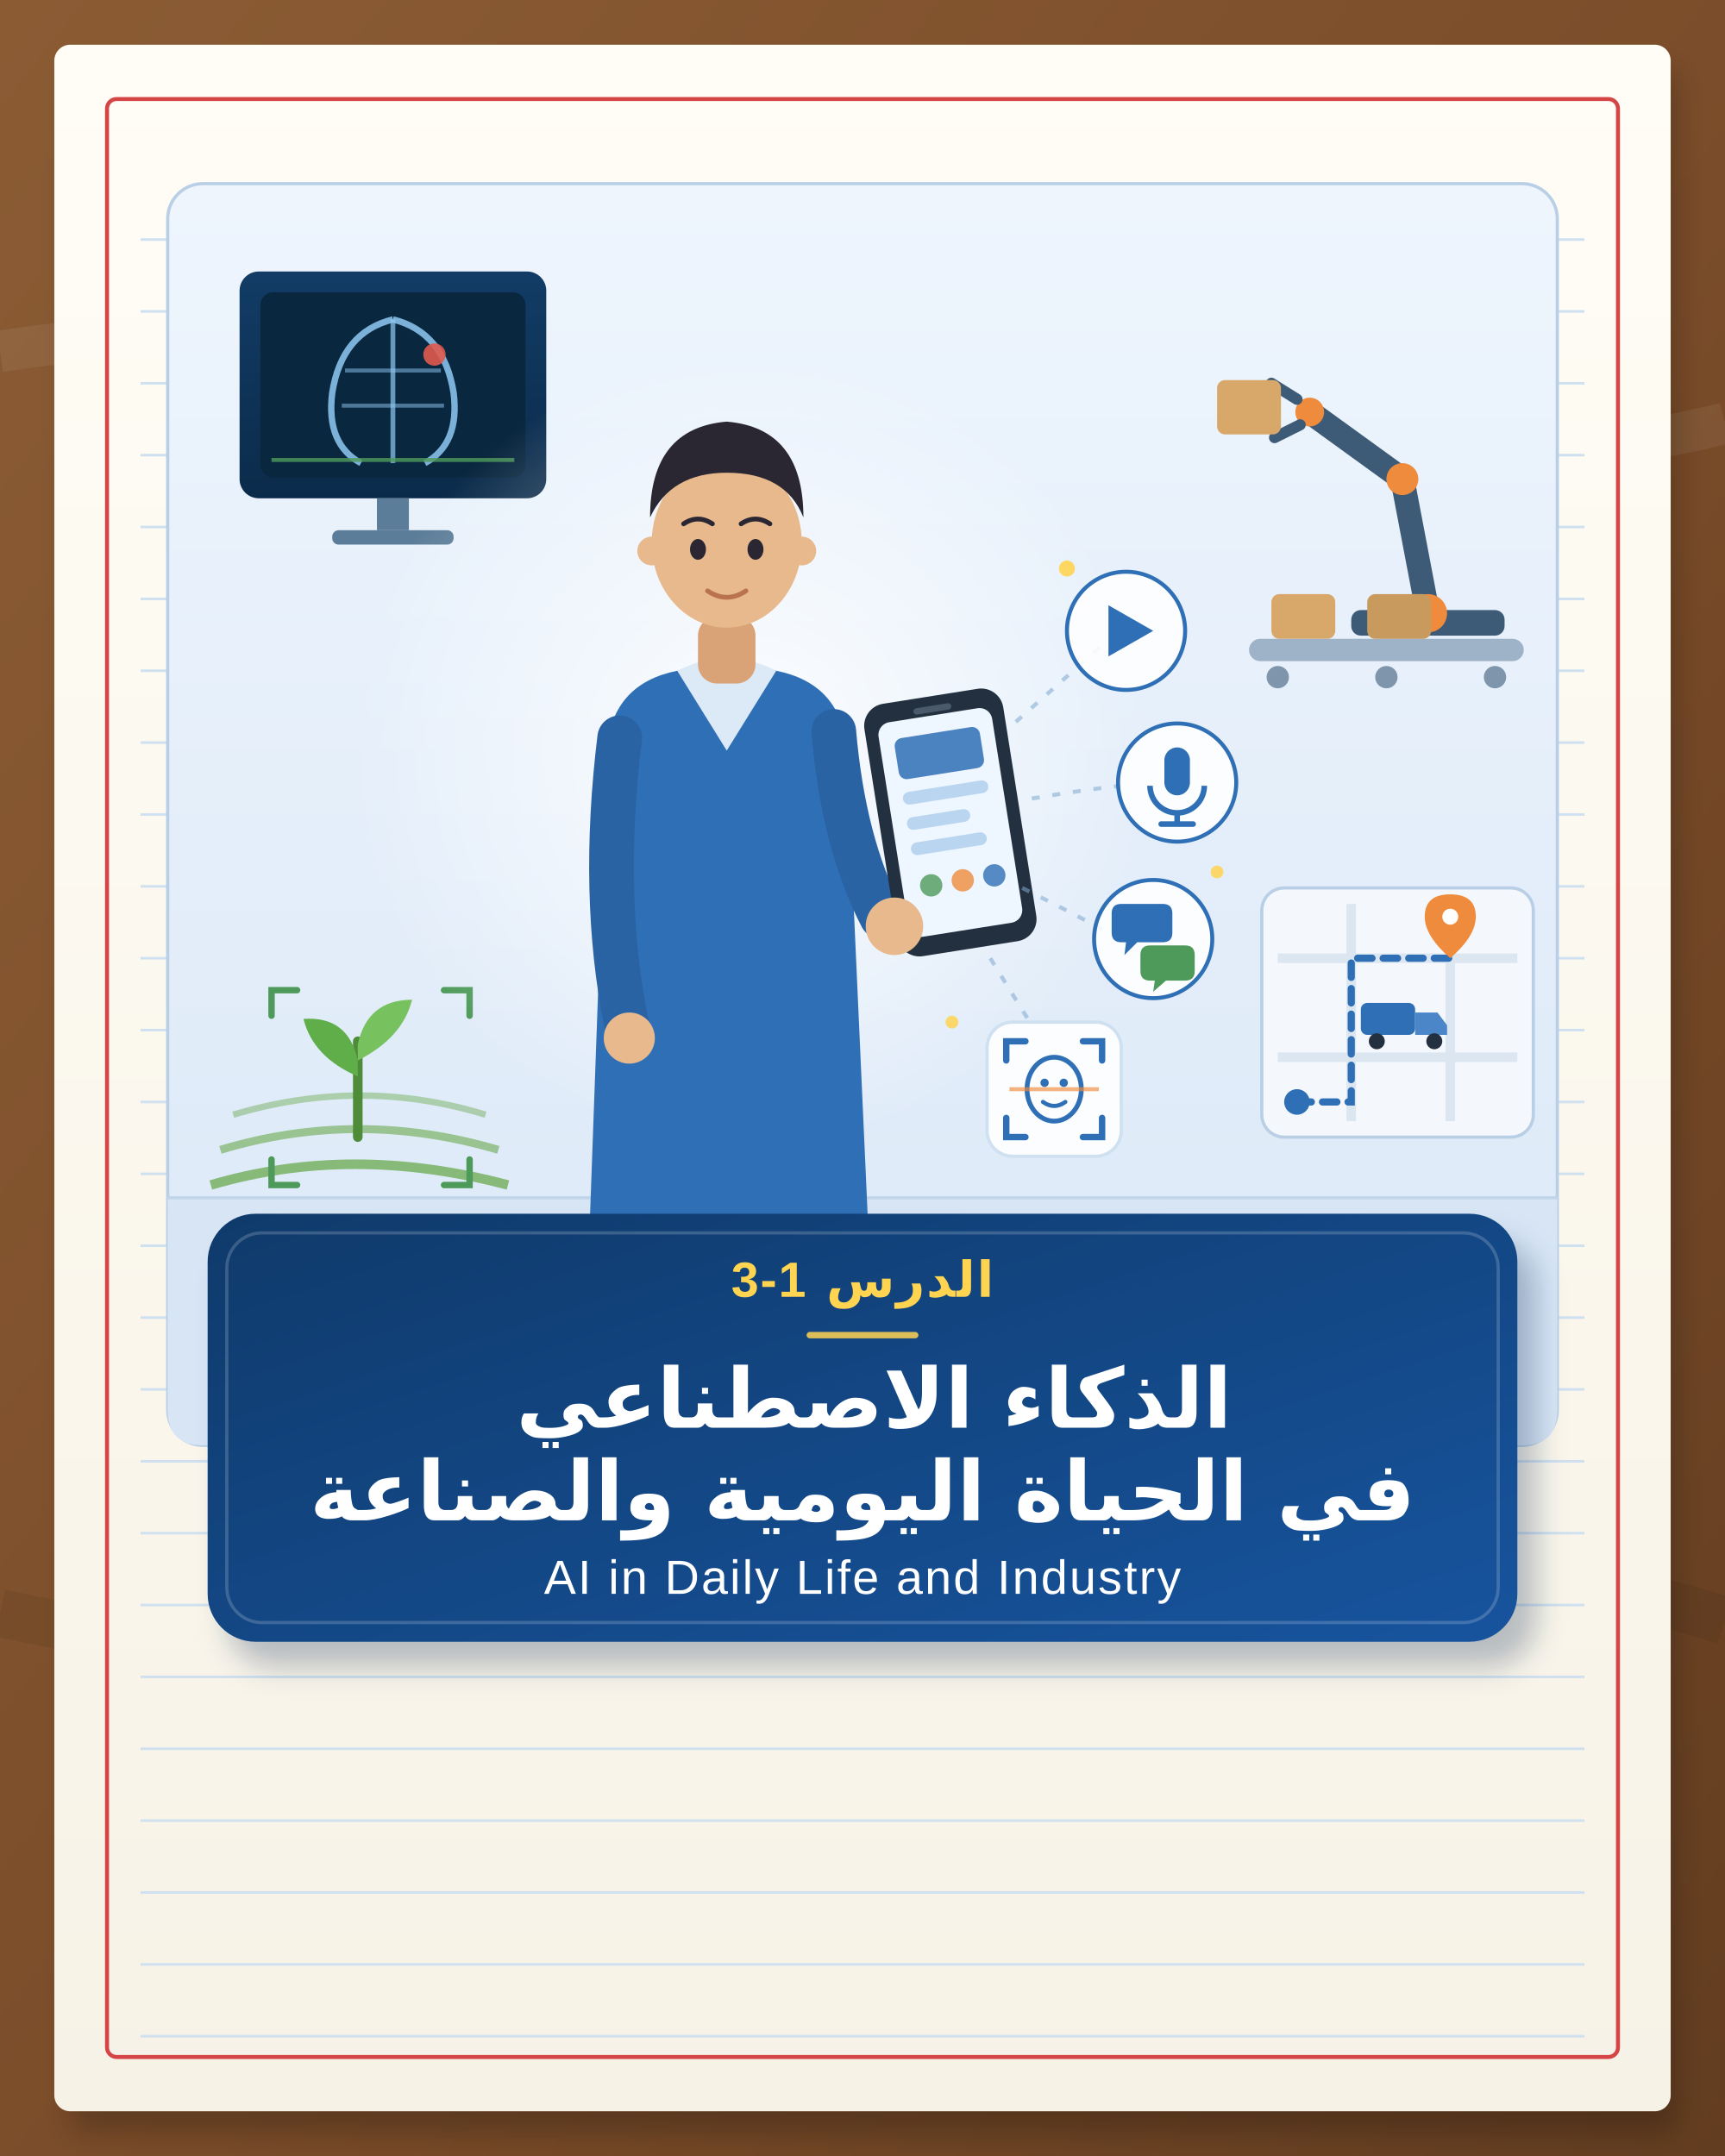
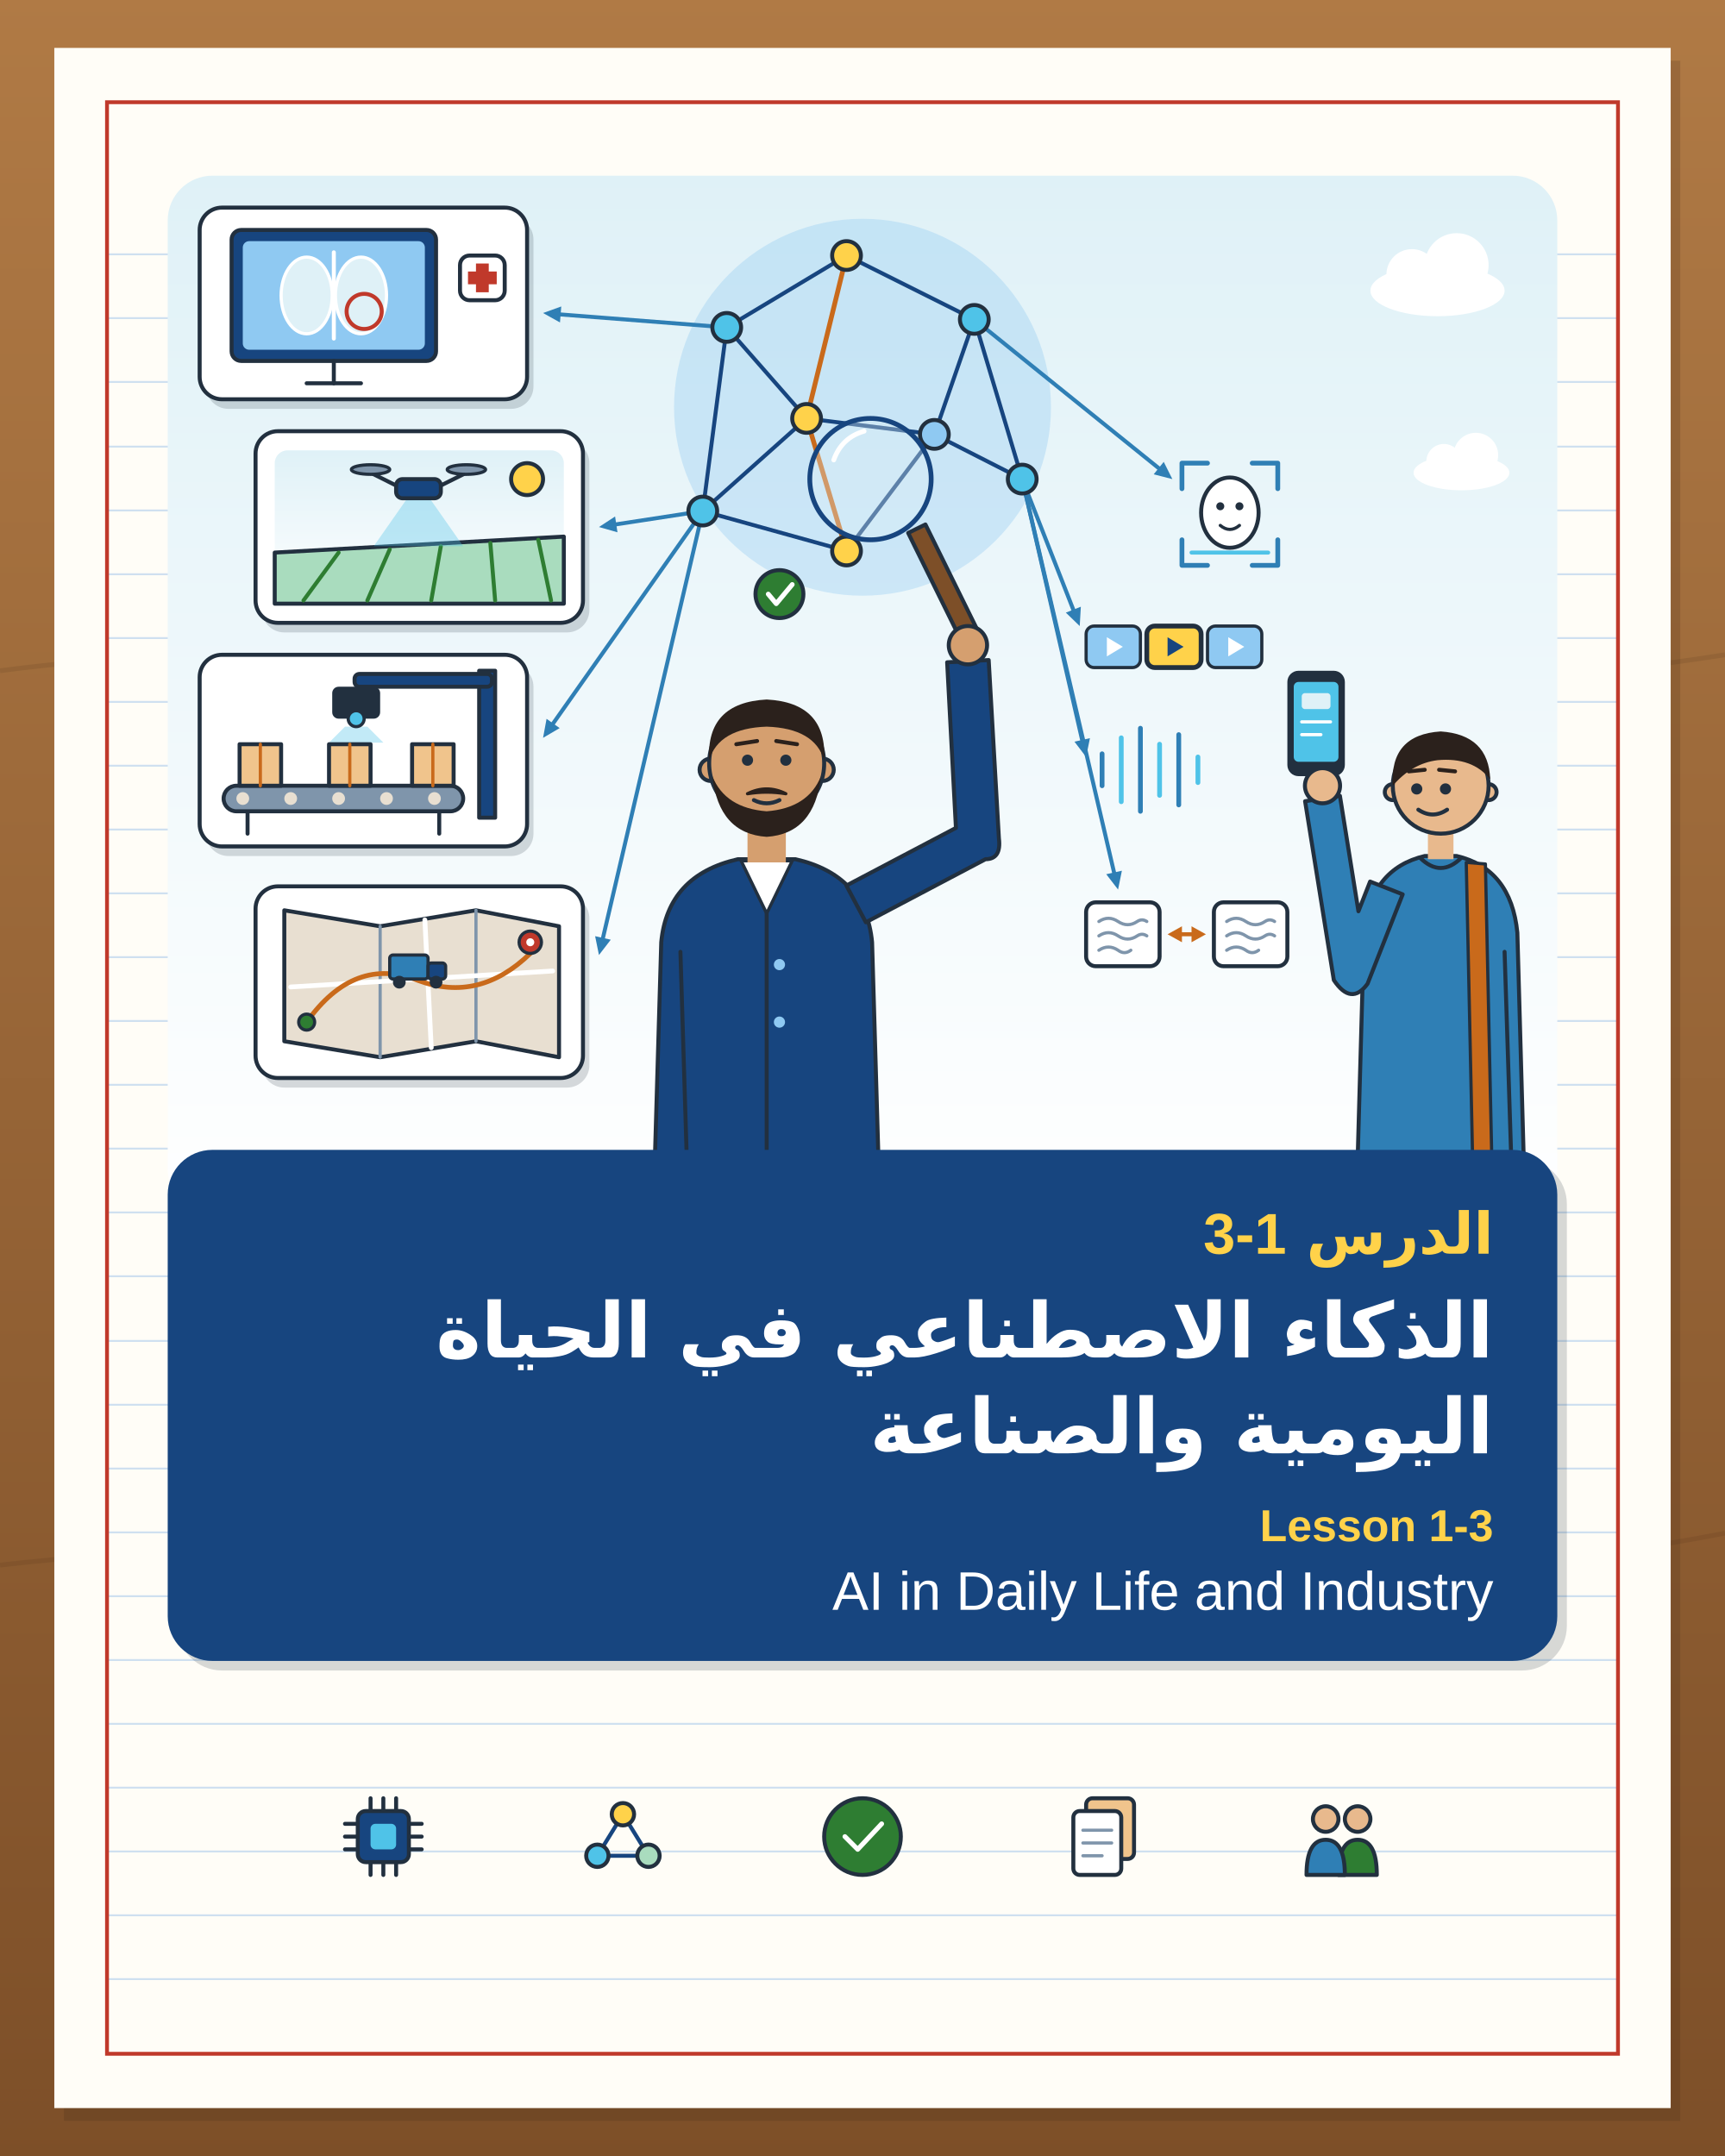
<svg xmlns="http://www.w3.org/2000/svg" width="1080" height="1350" viewBox="0 0 1080 1350" preserveAspectRatio="xMidYMid meet" style="width:100%;height:auto;max-width:1080px;display:block;margin:0 auto;">
  <defs>
-     <linearGradient id="gWood" x1="0" y1="0" x2="1" y2="1">
-       <stop offset="0" stop-color="#8b5c34" />
-       <stop offset="0.55" stop-color="#7a4c29" />
-       <stop offset="1" stop-color="#633d20" />
+     <linearGradient id="pmDesk" x1="0" y1="0" x2="0" y2="1">
+       <stop offset="0" stop-color="#b07a45" />
+       <stop offset="1" stop-color="#7d4f28" />
    </linearGradient>
-     <linearGradient id="gPaper" x1="0" y1="0" x2="0" y2="1">
-       <stop offset="0" stop-color="#fffdf6" />
-       <stop offset="1" stop-color="#f7f2e6" />
+     <pattern id="pmRules" x="0" y="120" width="1080" height="40" patternUnits="userSpaceOnUse">
+       <line x1="0" y1="39.5" x2="1080" y2="39.5" stroke="#cfe0f0" stroke-width="1.4" />
+     </pattern>
+     <linearGradient id="ilBg" x1="0" y1="0" x2="0" y2="1">
+       <stop offset="0" stop-color="#dff1f7" />
+       <stop offset="1" stop-color="#ffffff" />
    </linearGradient>
-     <linearGradient id="gPanel" x1="0" y1="0" x2="0" y2="1">
-       <stop offset="0" stop-color="#eef5fd" />
-       <stop offset="1" stop-color="#dbe8f7" />
+     <linearGradient id="ilSky" x1="0" y1="0" x2="0" y2="1">
+       <stop offset="0" stop-color="#dff1f7" />
+       <stop offset="1" stop-color="#ffffff" />
    </linearGradient>
-     <linearGradient id="gCard" x1="0" y1="0" x2="1" y2="1">
-       <stop offset="0" stop-color="#0f3a6b" />
-       <stop offset="1" stop-color="#17549e" />
-     </linearGradient>
-     <linearGradient id="gScreen" x1="0" y1="0" x2="0" y2="1">
-       <stop offset="0" stop-color="#123c66" />
-       <stop offset="1" stop-color="#0b2b4a" />
-     </linearGradient>
-     <radialGradient id="gGlow" cx="0.5" cy="0.5" r="0.5">
-       <stop offset="0" stop-color="#ffffff" stop-opacity="0.85" />
-       <stop offset="1" stop-color="#ffffff" stop-opacity="0" />
-     </radialGradient>
-     <filter id="fSoft" x="-20%" y="-20%" width="140%" height="140%">
-       <feGaussianBlur stdDeviation="9" />
-     </filter>
  </defs>
-   <rect x="0" y="0" width="1080" height="1350" fill="url(#gWood)" />
-   <path d="M 0 220 Q 340 170 660 250 Q 900 310 1080 265" fill="none" stroke="#ffffff" stroke-opacity="0.06" stroke-width="26" />
-   <path d="M 0 1010 Q 320 1080 640 1010 Q 900 955 1080 1015" fill="none" stroke="#000000" stroke-opacity="0.07" stroke-width="30" />
-   <rect x="44" y="44" width="1006" height="1292" rx="10" fill="#000000" opacity="0.22" filter="url(#fSoft)" />
-   <rect x="34" y="28" width="1012" height="1294" rx="10" fill="url(#gPaper)" />
-   <g stroke="#cfe0f0" stroke-width="1.6">
-     <line x1="88" y1="150" x2="992" y2="150" />
-     <line x1="88" y1="195" x2="992" y2="195" />
-     <line x1="88" y1="240" x2="992" y2="240" />
-     <line x1="88" y1="285" x2="992" y2="285" />
-     <line x1="88" y1="330" x2="992" y2="330" />
-     <line x1="88" y1="375" x2="992" y2="375" />
-     <line x1="88" y1="420" x2="992" y2="420" />
-     <line x1="88" y1="465" x2="992" y2="465" />
-     <line x1="88" y1="510" x2="992" y2="510" />
-     <line x1="88" y1="555" x2="992" y2="555" />
-     <line x1="88" y1="600" x2="992" y2="600" />
-     <line x1="88" y1="645" x2="992" y2="645" />
-     <line x1="88" y1="690" x2="992" y2="690" />
-     <line x1="88" y1="735" x2="992" y2="735" />
-     <line x1="88" y1="780" x2="992" y2="780" />
-     <line x1="88" y1="825" x2="992" y2="825" />
-     <line x1="88" y1="870" x2="992" y2="870" />
-     <line x1="88" y1="915" x2="992" y2="915" />
-     <line x1="88" y1="960" x2="992" y2="960" />
-     <line x1="88" y1="1005" x2="992" y2="1005" />
-     <line x1="88" y1="1050" x2="992" y2="1050" />
-     <line x1="88" y1="1095" x2="992" y2="1095" />
-     <line x1="88" y1="1140" x2="992" y2="1140" />
-     <line x1="88" y1="1185" x2="992" y2="1185" />
-     <line x1="88" y1="1230" x2="992" y2="1230" />
-     <line x1="88" y1="1275" x2="992" y2="1275" />
+   <rect x="0" y="0" width="1080" height="1350" fill="url(#pmDesk)" />
+   <path d="M0 420 C 300 380, 700 470, 1080 410" fill="none" stroke="#3a2411" stroke-width="3" opacity=".12" />
+   <path d="M0 980 C 350 940, 720 1030, 1080 960" fill="none" stroke="#3a2411" stroke-width="3" opacity=".12" />
+   <rect x="40" y="38" width="1012" height="1290" fill="#3a2411" opacity=".18" />
+   <rect x="34" y="30" width="1012" height="1290" fill="#fffdf7" />
+   <rect x="67" y="120" width="946" height="1152" fill="url(#pmRules)" />
+   <rect x="67" y="64" width="946" height="1222" fill="none" stroke="#c0392b" stroke-width="2.4" />
+   <g id="illustration" stroke-linecap="round" stroke-linejoin="round">
+     <rect x="105" y="110" width="870" height="650" rx="28" fill="url(#ilBg)" />
+     <ellipse cx="900" cy="182" rx="42" ry="16" fill="#ffffff" />
+     <circle cx="884" cy="172" r="16" fill="#ffffff" />
+     <circle cx="912" cy="166" r="20" fill="#ffffff" />
+     <ellipse cx="915" cy="296" rx="30" ry="11" fill="#ffffff" />
+     <circle cx="904" cy="289" r="11" fill="#ffffff" />
+     <circle cx="924" cy="285" r="14" fill="#ffffff" />
+     <rect x="129" y="136" width="205" height="120" rx="14" fill="#22303f" opacity=".18" />
+     <rect x="164" y="276" width="205" height="120" rx="14" fill="#22303f" opacity=".18" />
+     <rect x="129" y="416" width="205" height="120" rx="14" fill="#22303f" opacity=".18" />
+     <rect x="164" y="561" width="205" height="120" rx="14" fill="#22303f" opacity=".18" />
+     <rect x="125" y="130" width="205" height="120" rx="14" fill="#ffffff" stroke="#22303f" stroke-width="2.5" />
+     <rect x="145" y="144" width="128" height="82" rx="6" fill="#17457f" stroke="#22303f" stroke-width="2.5" />
+     <rect x="152" y="151" width="114" height="68" rx="4" fill="#8fc9f2" />
+     <ellipse cx="192" cy="185" rx="16" ry="24" fill="#dff1f7" stroke="#ffffff" stroke-width="2" />
+     <ellipse cx="226" cy="185" rx="16" ry="24" fill="#dff1f7" stroke="#ffffff" stroke-width="2" />
+     <line x1="209" y1="158" x2="209" y2="212" stroke="#ffffff" stroke-width="2.5" />
+     <circle cx="228" cy="195" r="11" fill="none" stroke="#c0392b" stroke-width="2.5" />
+     <line x1="209" y1="226" x2="209" y2="240" stroke="#22303f" stroke-width="2.5" />
+     <line x1="192" y1="240" x2="226" y2="240" stroke="#22303f" stroke-width="2.5" />
+     <rect x="288" y="160" width="28" height="28" rx="6" fill="#ffffff" stroke="#22303f" stroke-width="2.5" />
+     <rect x="298" y="165" width="8" height="18" fill="#c0392b" />
+     <rect x="293" y="170" width="18" height="8" fill="#c0392b" />
+     <rect x="160" y="270" width="205" height="120" rx="14" fill="#ffffff" stroke="#22303f" stroke-width="2.5" />
+     <rect x="172" y="282" width="181" height="96" rx="8" fill="url(#ilSky)" />
+     <circle cx="330" cy="300" r="10" fill="#ffd24a" stroke="#22303f" stroke-width="2.5" />
+     <polygon points="172,378 353,378 353,336 172,346" fill="#a9dcbe" stroke="#22303f" stroke-width="2.5" />
+     <line x1="190" y1="376" x2="212" y2="346" stroke="#2e7d32" stroke-width="2.5" />
+     <line x1="230" y1="376" x2="244" y2="344" stroke="#2e7d32" stroke-width="2.5" />
+     <line x1="270" y1="376" x2="276" y2="342" stroke="#2e7d32" stroke-width="2.5" />
+     <line x1="310" y1="376" x2="307" y2="340" stroke="#2e7d32" stroke-width="2.5" />
+     <line x1="345" y1="376" x2="337" y2="338" stroke="#2e7d32" stroke-width="2.5" />
+     <polygon points="255,312 269,312 290,342 234,342" fill="#4fc3e8" opacity=".35" />
+     <line x1="248" y1="304" x2="232" y2="296" stroke="#22303f" stroke-width="2.5" />
+     <line x1="276" y1="304" x2="292" y2="296" stroke="#22303f" stroke-width="2.5" />
+     <ellipse cx="232" cy="294" rx="12" ry="3" fill="#7f95ab" stroke="#22303f" stroke-width="2" />
+     <ellipse cx="292" cy="294" rx="12" ry="3" fill="#7f95ab" stroke="#22303f" stroke-width="2" />
+     <rect x="248" y="300" width="28" height="12" rx="4" fill="#17457f" stroke="#22303f" stroke-width="2.5" />
+     <rect x="125" y="410" width="205" height="120" rx="14" fill="#ffffff" stroke="#22303f" stroke-width="2.5" />
+     <rect x="300" y="420" width="10" height="92" fill="#17457f" stroke="#22303f" stroke-width="2.5" />
+     <rect x="222" y="422" width="86" height="8" rx="3" fill="#17457f" stroke="#22303f" stroke-width="2.5" />
+     <polygon points="216,455 230,455 240,465 206,465" fill="#4fc3e8" opacity=".35" />
+     <rect x="208" y="430" width="30" height="20" rx="4" fill="#22303f" />
+     <circle cx="223" cy="450" r="5" fill="#4fc3e8" stroke="#22303f" stroke-width="2" />
+     <line x1="155" y1="508" x2="155" y2="522" stroke="#22303f" stroke-width="2.5" />
+     <line x1="275" y1="508" x2="275" y2="522" stroke="#22303f" stroke-width="2.5" />
+     <rect x="140" y="492" width="150" height="16" rx="8" fill="#7f95ab" stroke="#22303f" stroke-width="2.5" />
+     <circle cx="152" cy="500" r="4" fill="#e8dfd1" />
+     <circle cx="182" cy="500" r="4" fill="#e8dfd1" />
+     <circle cx="212" cy="500" r="4" fill="#e8dfd1" />
+     <circle cx="242" cy="500" r="4" fill="#e8dfd1" />
+     <circle cx="272" cy="500" r="4" fill="#e8dfd1" />
+     <rect x="150" y="466" width="26" height="26" fill="#f0c48c" stroke="#22303f" stroke-width="2.5" />
+     <line x1="163" y1="466" x2="163" y2="492" stroke="#c96a1b" stroke-width="2" />
+     <rect x="206" y="466" width="26" height="26" fill="#f0c48c" stroke="#22303f" stroke-width="2.5" />
+     <line x1="219" y1="466" x2="219" y2="492" stroke="#c96a1b" stroke-width="2" />
+     <rect x="258" y="466" width="26" height="26" fill="#f0c48c" stroke="#22303f" stroke-width="2.5" />
+     <line x1="271" y1="466" x2="271" y2="492" stroke="#c96a1b" stroke-width="2" />
+     <rect x="160" y="555" width="205" height="120" rx="14" fill="#ffffff" stroke="#22303f" stroke-width="2.5" />
+     <polygon points="178,570 238,580 298,570 350,580 350,662 298,652 238,662 178,652" fill="#e8dfd1" stroke="#22303f" stroke-width="2.5" />
+     <line x1="238" y1="580" x2="238" y2="662" stroke="#7f95ab" stroke-width="2" />
+     <line x1="298" y1="570" x2="298" y2="652" stroke="#7f95ab" stroke-width="2" />
+     <path d="M182 618 L346 608" fill="none" stroke="#ffffff" stroke-width="3" />
+     <path d="M266 576 L270 656" fill="none" stroke="#ffffff" stroke-width="3" />
+     <path d="M192 640 Q 222 598 262 614 Q 300 628 332 597" fill="none" stroke="#c96a1b" stroke-width="3" />
+     <circle cx="192" cy="640" r="5" fill="#2e7d32" stroke="#22303f" stroke-width="2" />
+     <circle cx="332" cy="590" r="7" fill="#c0392b" stroke="#22303f" stroke-width="2" />
+     <circle cx="332" cy="590" r="2.5" fill="#ffffff" />
+     <rect x="244" y="598" width="24" height="15" rx="2" fill="#2f7fb5" stroke="#22303f" stroke-width="2" />
+     <rect x="268" y="603" width="11" height="10" rx="2" fill="#17457f" stroke="#22303f" stroke-width="2" />
+     <circle cx="250" cy="615" r="4" fill="#22303f" />
+     <circle cx="273" cy="615" r="4" fill="#22303f" />
+     <circle cx="540" cy="255" r="118" fill="#8fc9f2" opacity=".35" />
+     <line x1="455" y1="205" x2="351" y2="196.9" stroke="#2f7fb5" stroke-width="2.5" />
+     <polygon points="340,196 351.4,191.9 350.6,201.9" fill="#2f7fb5" />
+     <line x1="440" y1="320" x2="385.9" y2="328.3" stroke="#2f7fb5" stroke-width="2.5" />
+     <polygon points="375,330 385.1,323.4 386.6,333.3" fill="#2f7fb5" />
+     <line x1="440" y1="320" x2="346.3" y2="453" stroke="#2f7fb5" stroke-width="2.5" />
+     <polygon points="340,462 342.2,450.1 350.4,455.9" fill="#2f7fb5" />
+     <line x1="440" y1="320" x2="377.5" y2="587.3" stroke="#2f7fb5" stroke-width="2.5" />
+     <polygon points="375,598 372.6,586.2 382.4,588.4" fill="#2f7fb5" />
+     <line x1="610" y1="200" x2="725.4" y2="293.1" stroke="#2f7fb5" stroke-width="2.5" />
+     <polygon points="734,300 722.3,297 728.6,289.2" fill="#2f7fb5" />
+     <line x1="640" y1="300" x2="672" y2="381.8" stroke="#2f7fb5" stroke-width="2.5" />
+     <polygon points="676,392 667.3,383.6 676.7,379.9" fill="#2f7fb5" />
+     <line x1="640" y1="300" x2="677.5" y2="463.3" stroke="#2f7fb5" stroke-width="2.5" />
+     <polygon points="680,474 672.7,464.4 682.4,462.2" fill="#2f7fb5" />
+     <line x1="640" y1="300" x2="697.5" y2="546.3" stroke="#2f7fb5" stroke-width="2.5" />
+     <polygon points="700,557 692.6,547.4 702.4,545.2" fill="#2f7fb5" />
+     <line x1="530" y1="160" x2="455" y2="205" stroke="#17457f" stroke-width="2.5" />
+     <line x1="530" y1="160" x2="610" y2="200" stroke="#17457f" stroke-width="2.5" />
+     <line x1="455" y1="205" x2="505" y2="262" stroke="#17457f" stroke-width="2.5" />
+     <line x1="610" y1="200" x2="585" y2="272" stroke="#17457f" stroke-width="2.5" />
+     <line x1="505" y1="262" x2="585" y2="272" stroke="#17457f" stroke-width="2.5" />
+     <line x1="455" y1="205" x2="440" y2="320" stroke="#17457f" stroke-width="2.5" />
+     <line x1="505" y1="262" x2="440" y2="320" stroke="#17457f" stroke-width="2.5" />
+     <line x1="585" y1="272" x2="640" y2="300" stroke="#17457f" stroke-width="2.5" />
+     <line x1="610" y1="200" x2="640" y2="300" stroke="#17457f" stroke-width="2.5" />
+     <line x1="440" y1="320" x2="530" y2="345" stroke="#17457f" stroke-width="2.5" />
+     <line x1="585" y1="272" x2="530" y2="345" stroke="#17457f" stroke-width="2.5" />
+     <line x1="530" y1="160" x2="505" y2="262" stroke="#c96a1b" stroke-width="3" />
+     <line x1="505" y1="262" x2="530" y2="345" stroke="#c96a1b" stroke-width="3" />
+     <circle cx="530" cy="160" r="9" fill="#ffd24a" stroke="#22303f" stroke-width="2.5" />
+     <circle cx="455" cy="205" r="9" fill="#4fc3e8" stroke="#22303f" stroke-width="2.5" />
+     <circle cx="610" cy="200" r="9" fill="#4fc3e8" stroke="#22303f" stroke-width="2.5" />
+     <circle cx="505" cy="262" r="9" fill="#ffd24a" stroke="#22303f" stroke-width="2.5" />
+     <circle cx="585" cy="272" r="9" fill="#8fc9f2" stroke="#22303f" stroke-width="2.5" />
+     <circle cx="440" cy="320" r="9" fill="#4fc3e8" stroke="#22303f" stroke-width="2.5" />
+     <circle cx="640" cy="300" r="9" fill="#4fc3e8" stroke="#22303f" stroke-width="2.5" />
+     <circle cx="530" cy="345" r="9" fill="#ffd24a" stroke="#22303f" stroke-width="2.5" />
+     <path d="M410 726 L414 590 Q 418 548 462 538 L 498 538 Q 542 548 546 590 L 550 726 Z" fill="#17457f" stroke="#22303f" stroke-width="2.5" />
+     <path d="M464 539 L480 572 L496 539 Z" fill="#ffffff" stroke="#22303f" stroke-width="2" />
+     <line x1="480" y1="572" x2="480" y2="726" stroke="#22303f" stroke-width="2.5" />
+     <circle cx="488" cy="604" r="3.5" fill="#8fc9f2" />
+     <circle cx="488" cy="640" r="3.5" fill="#8fc9f2" />
+     <line x1="426" y1="596" x2="430" y2="726" stroke="#22303f" stroke-width="2.5" />
+     <rect x="468" y="508" width="24" height="32" fill="#d59f6f" />
+     <circle cx="445" cy="482" r="7" fill="#d59f6f" stroke="#22303f" stroke-width="2.5" />
+     <circle cx="515" cy="482" r="7" fill="#d59f6f" stroke="#22303f" stroke-width="2.5" />
+     <circle cx="480" cy="478" r="36" fill="#d59f6f" stroke="#22303f" stroke-width="2.5" />
+     <path d="M444 476 Q 442 440 480 438 Q 518 440 516 476 Q 510 456 480 455 Q 450 456 444 476 Z" fill="#2b211c" />
+     <path d="M446 486 Q 450 522 480 524 Q 510 522 514 486 Q 506 506 480 508 Q 454 506 446 486 Z" fill="#2b211c" />
+     <path d="M468 497 Q 480 491 492 497 Q 480 495 468 497 Z" fill="#2b211c" stroke="#2b211c" stroke-width="2" />
+     <line x1="461" y1="466" x2="474" y2="464" stroke="#2b211c" stroke-width="2.5" />
+     <line x1="486" y1="464" x2="499" y2="466" stroke="#2b211c" stroke-width="2.5" />
+     <circle cx="468" cy="476" r="3.5" fill="#22303f" />
+     <circle cx="492" cy="476" r="3.5" fill="#22303f" />
+     <path d="M472 501 Q 480 505 488 501" fill="none" stroke="#22303f" stroke-width="2.5" />
+     <path d="M529.9 554.5 L598.5 518.4 L593 414.7 L619 413.3 L625.4 525 Q 627 538 617 538 L542.1 577.5 Z" fill="#17457f" stroke="#22303f" stroke-width="2.5" />
+     <circle cx="545" cy="300" r="38" fill="#dff1f7" opacity=".35" />
+     <circle cx="545" cy="300" r="38" fill="none" stroke="#17457f" stroke-width="3" />
+     <path d="M522 288 Q 527 274 541 270" fill="none" stroke="#ffffff" stroke-width="3" />
+     <polygon points="568.6,333.7 579.4,328.4 611.4,393.4 600.6,398.7" fill="#7d4f28" stroke="#22303f" stroke-width="2.5" />
+     <circle cx="606" cy="404" r="12" fill="#d59f6f" stroke="#22303f" stroke-width="2.5" />
+     <circle cx="488" cy="372" r="15" fill="#2e7d32" stroke="#22303f" stroke-width="2.5" />
+     <path d="M481 372 L486 378 L496 366" fill="none" stroke="#ffffff" stroke-width="3" />
+     <path d="M740 306 L740 290 L756 290" fill="none" stroke="#2f7fb5" stroke-width="3" />
+     <path d="M784 290 L800 290 L800 306" fill="none" stroke="#2f7fb5" stroke-width="3" />
+     <path d="M740 338 L740 354 L756 354" fill="none" stroke="#2f7fb5" stroke-width="3" />
+     <path d="M800 338 L800 354 L784 354" fill="none" stroke="#2f7fb5" stroke-width="3" />
+     <ellipse cx="770" cy="321" rx="18" ry="22" fill="#ffffff" stroke="#22303f" stroke-width="2.5" />
+     <circle cx="764" cy="317" r="2.5" fill="#22303f" />
+     <circle cx="776" cy="317" r="2.5" fill="#22303f" />
+     <path d="M764 329 Q 770 334 776 329" fill="none" stroke="#22303f" stroke-width="2" />
+     <line x1="746" y1="346" x2="794" y2="346" stroke="#4fc3e8" stroke-width="2.5" />
+     <rect x="680" y="392" width="34" height="26" rx="5" fill="#8fc9f2" stroke="#22303f" stroke-width="2" />
+     <polygon points="693,399 693,411 703,405" fill="#ffffff" />
+     <rect x="718" y="392" width="34" height="26" rx="5" fill="#ffd24a" stroke="#22303f" stroke-width="3" />
+     <polygon points="731,399 731,411 741,405" fill="#17457f" />
+     <rect x="756" y="392" width="34" height="26" rx="5" fill="#8fc9f2" stroke="#22303f" stroke-width="2" />
+     <polygon points="769,399 769,411 779,405" fill="#ffffff" />
+     <line x1="690" y1="472" x2="690" y2="492" stroke="#2f7fb5" stroke-width="3" />
+     <line x1="702" y1="462" x2="702" y2="502" stroke="#4fc3e8" stroke-width="3" />
+     <line x1="714" y1="456" x2="714" y2="508" stroke="#2f7fb5" stroke-width="3" />
+     <line x1="726" y1="466" x2="726" y2="498" stroke="#4fc3e8" stroke-width="3" />
+     <line x1="738" y1="460" x2="738" y2="504" stroke="#2f7fb5" stroke-width="3" />
+     <line x1="750" y1="474" x2="750" y2="490" stroke="#4fc3e8" stroke-width="3" />
+     <rect x="680" y="565" width="46" height="40" rx="6" fill="#ffffff" stroke="#22303f" stroke-width="2.5" />
+     <path d="M688 577 Q 694 573 700 577 Q 706 581 712 577 Q 715 575 718 577" fill="none" stroke="#7f95ab" stroke-width="2" />
+     <path d="M688 586 Q 694 582 700 586 Q 706 590 712 586 Q 715 584 718 586" fill="none" stroke="#7f95ab" stroke-width="2" />
+     <path d="M688 595 Q 694 591 700 595 Q 704 598 708 595" fill="none" stroke="#7f95ab" stroke-width="2" />
+     <rect x="760" y="565" width="46" height="40" rx="6" fill="#ffffff" stroke="#22303f" stroke-width="2.5" />
+     <path d="M768 577 Q 774 573 780 577 Q 786 581 792 577 Q 795 575 798 577" fill="none" stroke="#7f95ab" stroke-width="2" />
+     <path d="M768 586 Q 774 582 780 586 Q 786 590 792 586 Q 795 584 798 586" fill="none" stroke="#7f95ab" stroke-width="2" />
+     <path d="M768 595 Q 774 591 780 595 Q 784 598 788 595" fill="none" stroke="#7f95ab" stroke-width="2" />
+     <line x1="739" y1="585" x2="747" y2="585" stroke="#c96a1b" stroke-width="2.5" />
+     <polygon points="731,585 740,580 740,590" fill="#c96a1b" />
+     <polygon points="755,585 746,580 746,590" fill="#c96a1b" />
+     <path d="M850 726 L854 584 Q 858 544 892 536 L 912 536 Q 946 544 950 584 L 954 726 Z" fill="#2f7fb5" stroke="#22303f" stroke-width="2.5" />
+     <polygon points="918,540 930,541 934,726 922,726" fill="#c96a1b" stroke="#22303f" stroke-width="2" />
+     <line x1="942" y1="596" x2="946" y2="720" stroke="#22303f" stroke-width="2.5" />
+     <rect x="894" y="514" width="16" height="24" fill="#e8b98d" />
+     <path d="M889 537 Q 902 550 915 537" fill="none" stroke="#22303f" stroke-width="2.5" />
+     <circle cx="872" cy="496" r="5" fill="#e8b98d" stroke="#22303f" stroke-width="2.5" />
+     <circle cx="932" cy="496" r="5" fill="#e8b98d" stroke="#22303f" stroke-width="2.5" />
+     <circle cx="902" cy="492" r="30" fill="#e8b98d" stroke="#22303f" stroke-width="2.5" />
+     <path d="M872 492 Q 870 460 902 458 Q 932 460 933 488 Q 922 474 900 476 Q 884 478 872 492 Z" fill="#2b211c" />
+     <line x1="882" y1="483" x2="892" y2="482" stroke="#2b211c" stroke-width="2.5" />
+     <line x1="901" y1="482" x2="911" y2="483" stroke="#2b211c" stroke-width="2.5" />
+     <circle cx="887" cy="494" r="3.5" fill="#22303f" />
+     <circle cx="905" cy="494" r="3.5" fill="#22303f" />
+     <path d="M888 507 Q 897 513 906 507" fill="none" stroke="#22303f" stroke-width="2.5" />
+     <rect x="806" y="420" width="36" height="66" rx="7" fill="#22303f" />
+     <rect x="810" y="427" width="28" height="50" rx="3" fill="#4fc3e8" />
+     <rect x="815" y="434" width="18" height="10" rx="2" fill="#dff1f7" />
+     <line x1="815" y1="452" x2="833" y2="452" stroke="#ffffff" stroke-width="2" />
+     <line x1="815" y1="460" x2="827" y2="460" stroke="#ffffff" stroke-width="2" />
+     <path d="M838.9 498.3 L850.5 570.6 L857.8 552 L878.2 560 L856.2 616 Q 846 630 835.1 613.7 L817.1 501.7 Z" fill="#2f7fb5" stroke="#22303f" stroke-width="2.5" />
+     <circle cx="828" cy="492" r="11" fill="#e8b98d" stroke="#22303f" stroke-width="2.5" />
  </g>
-   <g>
-     <rect x="105" y="115" width="870" height="790" rx="22" fill="url(#gPanel)" stroke="#b9cfe6" stroke-width="2" />
-     <path d="M 105 750 L 975 750 L 975 883 Q 975 905 953 905 L 127 905 Q 105 905 105 883 Z" fill="#d7e5f5" />
-     <line x1="105" y1="750" x2="975" y2="750" stroke="#c2d6ea" stroke-width="2" />
-     <g>
-       <rect x="150" y="170" width="192" height="142" rx="12" fill="url(#gScreen)" />
-       <rect x="163" y="183" width="166" height="116" rx="8" fill="#0a2740" />
-       <path d="M 246 200 Q 214 208 208 246 Q 204 278 226 290" fill="none" stroke="#8fc9f2" stroke-width="4" opacity="0.85" />
-       <path d="M 246 200 Q 278 208 284 246 Q 288 278 266 290" fill="none" stroke="#8fc9f2" stroke-width="4" opacity="0.85" />
-       <line x1="246" y1="200" x2="246" y2="290" stroke="#8fc9f2" stroke-width="3" opacity="0.7" />
-       <path d="M 216 232 L 276 232" stroke="#8fc9f2" stroke-width="2.5" opacity="0.5" />
-       <path d="M 214 254 L 278 254" stroke="#8fc9f2" stroke-width="2.5" opacity="0.5" />
-       <circle cx="272" cy="222" r="7" fill="#e05a4f" opacity="0.9" />
-       <line x1="170" y1="288" x2="322" y2="288" stroke="#4e9a5a" stroke-width="2.5" opacity="0.8" />
-       <rect x="236" y="312" width="20" height="20" fill="#5c7d99" />
-       <rect x="208" y="332" width="76" height="9" rx="4" fill="#5c7d99" />
-     </g>
-     <g>
-       <rect x="846" y="382" width="96" height="16" rx="6" fill="#3d5a76" />
-       <path d="M 894 384 L 878 300 L 820 258" fill="none" stroke="#3d5a76" stroke-width="15" stroke-linecap="round" stroke-linejoin="round" />
-       <circle cx="894" cy="384" r="12" fill="#ef8b3c" />
-       <circle cx="878" cy="300" r="10" fill="#ef8b3c" />
-       <circle cx="820" cy="258" r="9" fill="#ef8b3c" />
-       <path d="M 812 250 L 796 240" stroke="#3d5a76" stroke-width="7" stroke-linecap="round" />
-       <path d="M 814 266 L 798 274" stroke="#3d5a76" stroke-width="7" stroke-linecap="round" />
-       <rect x="762" y="238" width="40" height="34" rx="5" fill="#d7a86a" />
-       <rect x="782" y="400" width="172" height="14" rx="7" fill="#9fb3c8" />
-       <rect x="796" y="372" width="40" height="28" rx="5" fill="#d7a86a" />
-       <rect x="856" y="372" width="40" height="28" rx="5" fill="#c99a5e" />
-       <circle cx="800" cy="424" r="7" fill="#7f95ab" />
-       <circle cx="868" cy="424" r="7" fill="#7f95ab" />
-       <circle cx="936" cy="424" r="7" fill="#7f95ab" />
-     </g>
-     <g>
-       <path d="M 132 742 Q 220 716 318 742" fill="none" stroke="#6aa84f" stroke-width="6" opacity="0.75" />
-       <path d="M 138 720 Q 224 694 312 720" fill="none" stroke="#6aa84f" stroke-width="5" opacity="0.6" />
-       <path d="M 146 698 Q 226 674 304 698" fill="none" stroke="#6aa84f" stroke-width="4" opacity="0.45" />
-       <line x1="224" y1="712" x2="224" y2="652" stroke="#4e8c3a" stroke-width="6" stroke-linecap="round" />
-       <path d="M 224 674 Q 196 662 190 638 Q 218 636 224 664" fill="#5fae4a" />
-       <path d="M 224 664 Q 252 650 258 626 Q 230 626 224 654" fill="#77c25e" />
-       <g stroke="#4e9a5a" stroke-width="4" fill="none" stroke-linecap="round">
-         <path d="M 170 636 L 170 620 L 186 620" />
-         <path d="M 278 620 L 294 620 L 294 636" />
-         <path d="M 170 726 L 170 742 L 186 742" />
-         <path d="M 278 742 L 294 742 L 294 726" />
-       </g>
-     </g>
-     <g>
-       <rect x="790" y="556" width="170" height="156" rx="14" fill="#f4f8fd" stroke="#b9cfe6" stroke-width="2" />
-       <g stroke="#dbe6f1" stroke-width="6">
-         <line x1="800" y1="600" x2="950" y2="600" />
-         <line x1="800" y1="662" x2="950" y2="662" />
-         <line x1="846" y1="566" x2="846" y2="702" />
-         <line x1="908" y1="566" x2="908" y2="702" />
-       </g>
-       <path d="M 812 690 L 846 690 L 846 600 L 908 600 L 908 578" fill="none" stroke="#2f6fb5" stroke-width="4.5" stroke-dasharray="9 7" stroke-linecap="round" />
-       <circle cx="812" cy="690" r="8" fill="#2f6fb5" />
-       <path d="M 908 560 Q 924 560 924 574 Q 924 586 908 600 Q 892 586 892 574 Q 892 560 908 560 Z" fill="#ef8b3c" />
-       <circle cx="908" cy="574" r="5" fill="#ffffff" />
-       <g>
-         <rect x="852" y="628" width="34" height="20" rx="4" fill="#2f6fb5" />
-         <path d="M 886 634 L 900 634 L 906 642 L 906 648 L 886 648 Z" fill="#4a86c8" />
-         <circle cx="862" cy="652" r="5" fill="#22303f" />
-         <circle cx="898" cy="652" r="5" fill="#22303f" />
-       </g>
-     </g>
-     <ellipse cx="470" cy="470" rx="250" ry="250" fill="url(#gGlow)" />
-     <g>
-       <path d="M 368 800 L 380 468 Q 384 428 424 420 L 486 420 Q 526 428 530 468 L 545 800 Z" fill="#2f6fb5" />
-       <path d="M 424 420 L 455 470 L 486 420 Q 470 412 455 412 Q 440 412 424 420 Z" fill="#dce9f7" />
-       <path d="M 388 462 Q 376 560 392 640" fill="none" stroke="#2a63a4" stroke-width="28" stroke-linecap="round" />
-       <path d="M 522 458 Q 528 528 552 574" fill="none" stroke="#2a63a4" stroke-width="28" stroke-linecap="round" />
-       <circle cx="394" cy="650" r="16" fill="#e8b98d" />
-       <rect x="437" y="386" width="36" height="42" rx="12" fill="#d9a377" />
-       <circle cx="408" cy="345" r="9" fill="#e8b98d" />
-       <circle cx="502" cy="345" r="9" fill="#e8b98d" />
-       <ellipse cx="455" cy="340" rx="47" ry="53" fill="#e8b98d" />
-       <path d="M 407 324 Q 407 268 455 264 Q 503 268 503 324 Q 492 296 455 296 Q 420 296 407 324 Z" fill="#2a2733" />
-       <ellipse cx="437" cy="344" rx="5" ry="6.5" fill="#2a2733" />
-       <ellipse cx="473" cy="344" rx="5" ry="6.5" fill="#2a2733" />
-       <path d="M 428 328 Q 437 322 446 328" fill="none" stroke="#2a2733" stroke-width="3" stroke-linecap="round" />
-       <path d="M 464 328 Q 473 322 482 328" fill="none" stroke="#2a2733" stroke-width="3" stroke-linecap="round" />
-       <path d="M 443 370 Q 455 378 467 370" fill="none" stroke="#b9744f" stroke-width="3" stroke-linecap="round" />
-     </g>
-     <g transform="rotate(-9 595 515)">
-       <rect x="551" y="435" width="88" height="160" rx="14" fill="#22303f" />
-       <rect x="559" y="447" width="72" height="136" rx="8" fill="#eef6ff" />
-       <rect x="583" y="441" width="24" height="4" rx="2" fill="#4a5a6b" />
-       <rect x="568" y="458" width="54" height="26" rx="5" fill="#2f6fb5" opacity="0.85" />
-       <rect x="568" y="492" width="54" height="8" rx="4" fill="#b9d5f0" />
-       <rect x="568" y="508" width="40" height="8" rx="4" fill="#b9d5f0" />
-       <rect x="568" y="524" width="48" height="8" rx="4" fill="#b9d5f0" />
-       <circle cx="577" cy="552" r="7" fill="#4e9a5a" opacity="0.8" />
-       <circle cx="597" cy="552" r="7" fill="#ef8b3c" opacity="0.8" />
-       <circle cx="617" cy="552" r="7" fill="#2f6fb5" opacity="0.8" />
-     </g>
-     <circle cx="560" cy="580" r="18" fill="#e8b98d" />
-     <g fill="none" stroke="#7fa8d0" stroke-width="2.5" stroke-dasharray="5 8" opacity="0.55">
-       <path d="M 636 452 Q 672 420 690 404" />
-       <path d="M 646 500 Q 682 494 702 492" />
-       <path d="M 640 556 Q 676 574 690 582" />
-       <path d="M 620 600 Q 636 626 646 642" />
-     </g>
-     <g>
-       <circle cx="705" cy="395" r="37" fill="#ffffff" opacity="0.88" />
-       <circle cx="705" cy="395" r="37" fill="none" stroke="#2f6fb5" stroke-width="2.5" />
-       <path d="M 694 379 L 722 395 L 694 411 Z" fill="#2f6fb5" />
-     </g>
-     <g>
-       <circle cx="737" cy="490" r="37" fill="#ffffff" opacity="0.88" />
-       <circle cx="737" cy="490" r="37" fill="none" stroke="#2f6fb5" stroke-width="2.5" />
-       <rect x="729" y="468" width="16" height="30" rx="8" fill="#2f6fb5" />
-       <path d="M 720 492 A 17 17 0 0 0 754 492" fill="none" stroke="#2f6fb5" stroke-width="3.5" />
-       <line x1="737" y1="509" x2="737" y2="516" stroke="#2f6fb5" stroke-width="3.5" />
-       <line x1="727" y1="516" x2="747" y2="516" stroke="#2f6fb5" stroke-width="3.5" stroke-linecap="round" />
-     </g>
-     <g>
-       <circle cx="722" cy="588" r="37" fill="#ffffff" opacity="0.88" />
-       <circle cx="722" cy="588" r="37" fill="none" stroke="#2f6fb5" stroke-width="2.5" />
-       <path d="M 702 566 L 728 566 Q 734 566 734 572 L 734 584 Q 734 590 728 590 L 712 590 L 704 598 L 705 590 L 702 590 Q 696 590 696 584 L 696 572 Q 696 566 702 566 Z" fill="#2f6fb5" />
-       <path d="M 720 592 L 742 592 Q 748 592 748 598 L 748 608 Q 748 614 742 614 L 730 614 L 722 621 L 723 614 L 720 614 Q 714 614 714 608 L 714 598 Q 714 592 720 592 Z" fill="#4e9a5a" />
-     </g>
-     <g>
-       <rect x="618" y="640" width="84" height="84" rx="16" fill="#ffffff" opacity="0.88" />
-       <rect x="618" y="640" width="84" height="84" rx="16" fill="none" stroke="#cfe0f0" stroke-width="2" />
-       <g stroke="#2f6fb5" stroke-width="4" fill="none" stroke-linecap="round">
-         <path d="M 630 664 L 630 652 L 642 652" />
-         <path d="M 678 652 L 690 652 L 690 664" />
-         <path d="M 630 700 L 630 712 L 642 712" />
-         <path d="M 678 712 L 690 712 L 690 700" />
-       </g>
-       <ellipse cx="660" cy="682" rx="17" ry="20" fill="none" stroke="#2f6fb5" stroke-width="3" />
-       <circle cx="654" cy="678" r="2.6" fill="#2f6fb5" />
-       <circle cx="666" cy="678" r="2.6" fill="#2f6fb5" />
-       <path d="M 653 690 Q 660 695 667 690" fill="none" stroke="#2f6fb5" stroke-width="2.6" stroke-linecap="round" />
-       <line x1="632" y1="682" x2="688" y2="682" stroke="#ef8b3c" stroke-width="2.5" opacity="0.65" />
-     </g>
-     <circle cx="668" cy="356" r="5" fill="#ffd451" opacity="0.9" />
-     <circle cx="762" cy="546" r="4" fill="#ffd451" opacity="0.85" />
-     <circle cx="596" cy="640" r="4" fill="#ffd451" opacity="0.85" />
+   <rect x="111" y="726" width="870" height="320" rx="28" fill="#22303f" opacity=".18" />
+   <rect x="105" y="720" width="870" height="320" rx="28" fill="#17457f" />
+   <g stroke-linecap="round" stroke-linejoin="round">
+     <g transform="translate(212 1122)">
+       <line x1="20" y1="4" x2="20" y2="12" stroke="#22303f" stroke-width="2.5" />
+       <line x1="28" y1="4" x2="28" y2="12" stroke="#22303f" stroke-width="2.5" />
+       <line x1="36" y1="4" x2="36" y2="12" stroke="#22303f" stroke-width="2.5" />
+       <line x1="20" y1="44" x2="20" y2="52" stroke="#22303f" stroke-width="2.5" />
+       <line x1="28" y1="44" x2="28" y2="52" stroke="#22303f" stroke-width="2.5" />
+       <line x1="36" y1="44" x2="36" y2="52" stroke="#22303f" stroke-width="2.5" />
+       <line x1="4" y1="20" x2="12" y2="20" stroke="#22303f" stroke-width="2.5" />
+       <line x1="4" y1="28" x2="12" y2="28" stroke="#22303f" stroke-width="2.5" />
+       <line x1="4" y1="36" x2="12" y2="36" stroke="#22303f" stroke-width="2.5" />
+       <line x1="44" y1="20" x2="52" y2="20" stroke="#22303f" stroke-width="2.5" />
+       <line x1="44" y1="28" x2="52" y2="28" stroke="#22303f" stroke-width="2.5" />
+       <line x1="44" y1="36" x2="52" y2="36" stroke="#22303f" stroke-width="2.5" />
+       <rect x="12" y="12" width="32" height="32" rx="5" fill="#17457f" stroke="#22303f" stroke-width="2.5" />
+       <rect x="20" y="20" width="16" height="16" rx="3" fill="#4fc3e8" />
+     </g>
+     <g transform="translate(362 1122)">
+       <line x1="12" y1="40" x2="28" y2="14" stroke="#17457f" stroke-width="2.5" />
+       <line x1="28" y1="14" x2="44" y2="40" stroke="#17457f" stroke-width="2.5" />
+       <line x1="12" y1="40" x2="44" y2="40" stroke="#17457f" stroke-width="2.5" />
+       <circle cx="28" cy="14" r="7" fill="#ffd24a" stroke="#22303f" stroke-width="2.5" />
+       <circle cx="12" cy="40" r="7" fill="#4fc3e8" stroke="#22303f" stroke-width="2.5" />
+       <circle cx="44" cy="40" r="7" fill="#a9dcbe" stroke="#22303f" stroke-width="2.5" />
+     </g>
+     <g transform="translate(512 1122)">
+       <circle cx="28" cy="28" r="24" fill="#2e7d32" stroke="#22303f" stroke-width="2.5" />
+       <path d="M17 28 L25 36 L40 20" fill="none" stroke="#ffffff" stroke-width="3" />
+     </g>
+     <g transform="translate(662 1122)">
+       <rect x="18" y="4" width="30" height="38" rx="4" fill="#f0c48c" stroke="#22303f" stroke-width="2.5" />
+       <rect x="10" y="12" width="30" height="40" rx="4" fill="#ffffff" stroke="#22303f" stroke-width="2.5" />
+       <line x1="16" y1="24" x2="34" y2="24" stroke="#7f95ab" stroke-width="2" />
+       <line x1="16" y1="32" x2="34" y2="32" stroke="#7f95ab" stroke-width="2" />
+       <line x1="16" y1="40" x2="28" y2="40" stroke="#7f95ab" stroke-width="2" />
+     </g>
+     <g transform="translate(812 1122)">
+       <path d="M26 52 Q 26 30 38 30 Q 50 30 50 52 Z" fill="#2e7d32" stroke="#22303f" stroke-width="2.5" />
+       <path d="M6 52 Q 6 30 18 30 Q 30 30 30 52 Z" fill="#2f7fb5" stroke="#22303f" stroke-width="2.5" />
+       <circle cx="38" cy="17" r="8" fill="#e8b98d" stroke="#22303f" stroke-width="2.5" />
+       <circle cx="18" cy="17" r="8" fill="#e8b98d" stroke="#22303f" stroke-width="2.5" />
+     </g>
  </g>
-   <rect x="142" y="776" width="820" height="268" rx="30" fill="#0b2b52" opacity="0.28" filter="url(#fSoft)" />
-   <rect x="130" y="760" width="820" height="268" rx="30" fill="url(#gCard)" />
-   <rect x="142" y="772" width="796" height="244" rx="22" fill="none" stroke="#ffffff" stroke-opacity="0.18" stroke-width="2" />
-   <text x="540" y="812" direction="rtl" unicode-bidi="plaintext" text-anchor="middle" font-family="Tahoma, Arial, Segoe UI, sans-serif" font-size="31" font-weight="bold" letter-spacing="1" fill="#ffd451">الدرس 1-3</text>
-   <rect x="505" y="834" width="70" height="4" rx="2" fill="#ffd451" opacity="0.85" />
-   <text x="540" y="894" direction="rtl" unicode-bidi="plaintext" text-anchor="middle" font-family="Tahoma, Arial, Segoe UI, sans-serif" font-size="52" font-weight="bold" fill="#ffffff">
-     <tspan x="540" dy="0">الذكاء الاصطناعي</tspan>
-     <tspan x="540" dy="58">في الحياة اليومية والصناعة</tspan>
+   <text x="935" y="785" direction="rtl" unicode-bidi="plaintext" text-anchor="start" font-family="Tahoma, Arial, Segoe UI, sans-serif" font-size="36" font-weight="bold" fill="#ffd24a">الدرس ‎3-1‎</text>
+   <text x="935" y="850" direction="rtl" unicode-bidi="plaintext" text-anchor="start" font-family="Tahoma, Arial, Segoe UI, sans-serif" font-size="48" font-weight="bold" fill="#ffffff">
+     <tspan x="935" dy="0">الذكاء الاصطناعي في الحياة</tspan>
+     <tspan x="935" dy="60">اليومية والصناعة</tspan>
  </text>
-   <text x="540" y="998" direction="ltr" unicode-bidi="plaintext" text-anchor="middle" font-family="Segoe Print, Comic Sans MS, Arial, sans-serif" font-size="30" letter-spacing="1.2" fill="#ffffff">AI in Daily Life and Industry</text>
-   <rect x="67" y="62" width="946" height="1226" rx="6" fill="none" stroke="#d64545" stroke-width="2.5" />
+   <text x="935" y="965" direction="ltr" unicode-bidi="plaintext" text-anchor="end" font-family="Segoe Print, Comic Sans MS, Arial, sans-serif" font-size="28" font-weight="bold" fill="#ffd24a">Lesson 1-3</text>
+   <text x="935" y="1008" direction="ltr" unicode-bidi="plaintext" text-anchor="end" font-family="Segoe Print, Comic Sans MS, Arial, sans-serif" font-size="34" font-weight="normal" fill="#ffffff">AI in Daily Life and Industry</text>
</svg>
